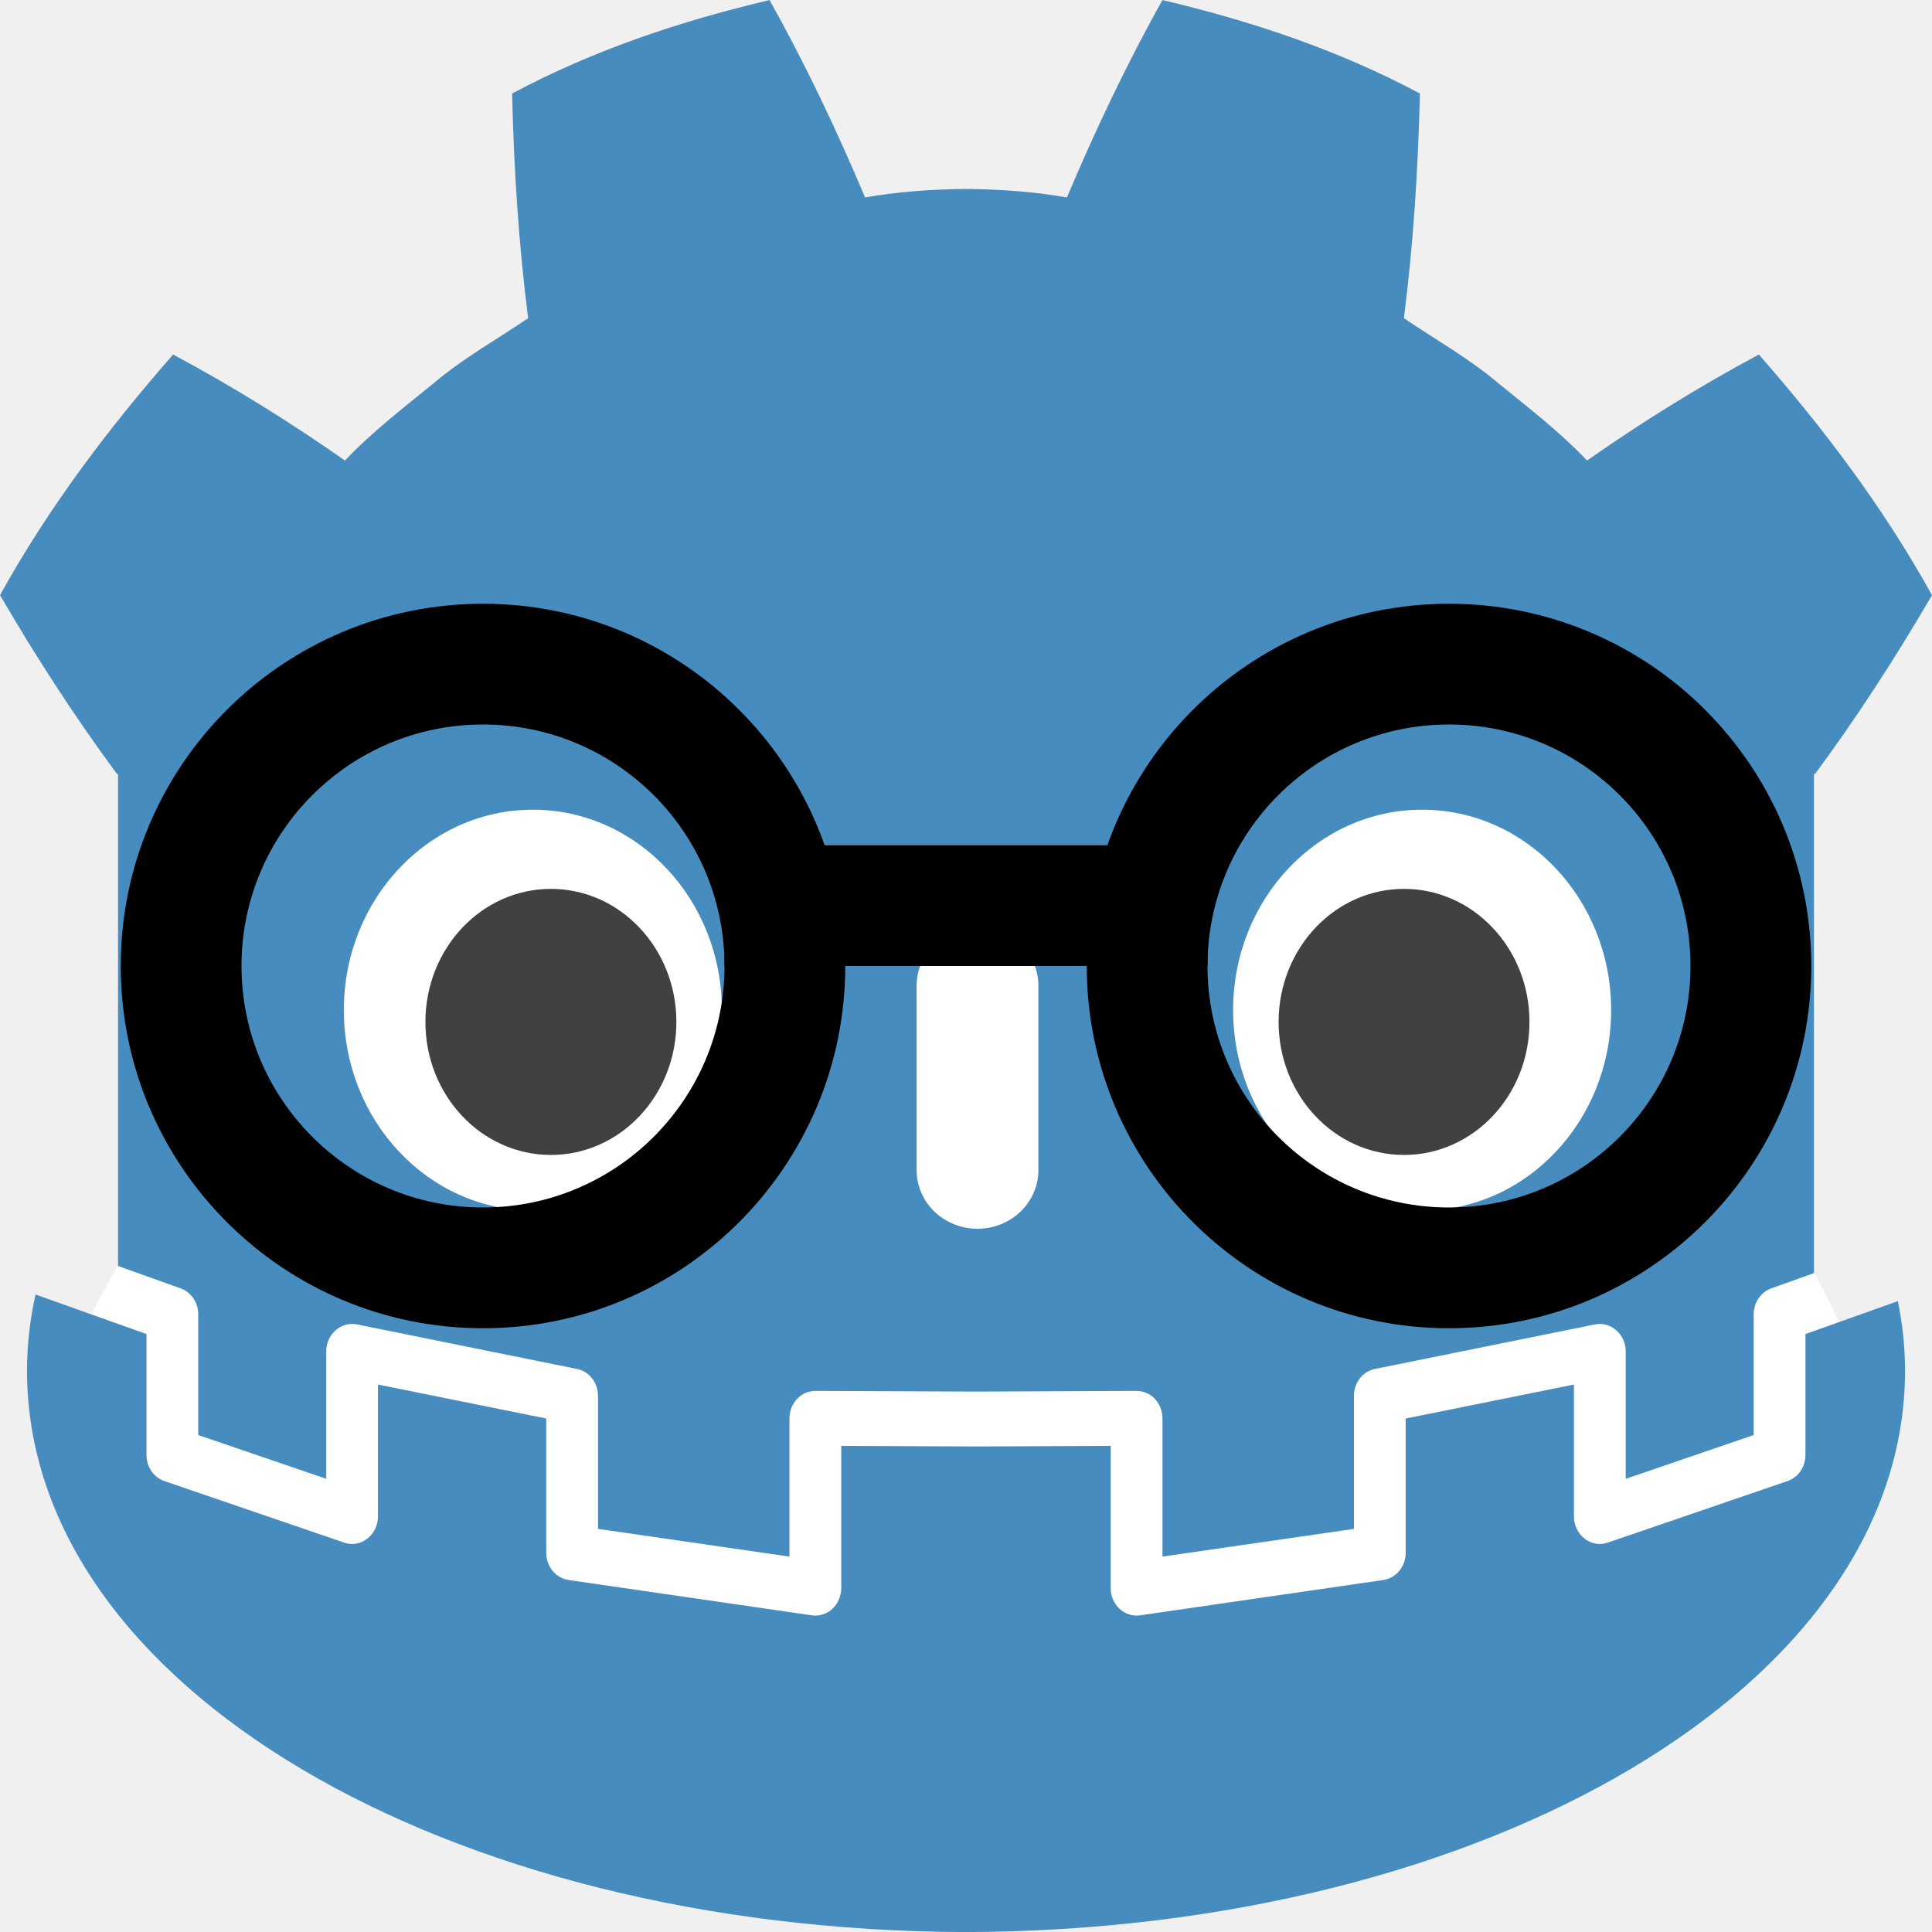
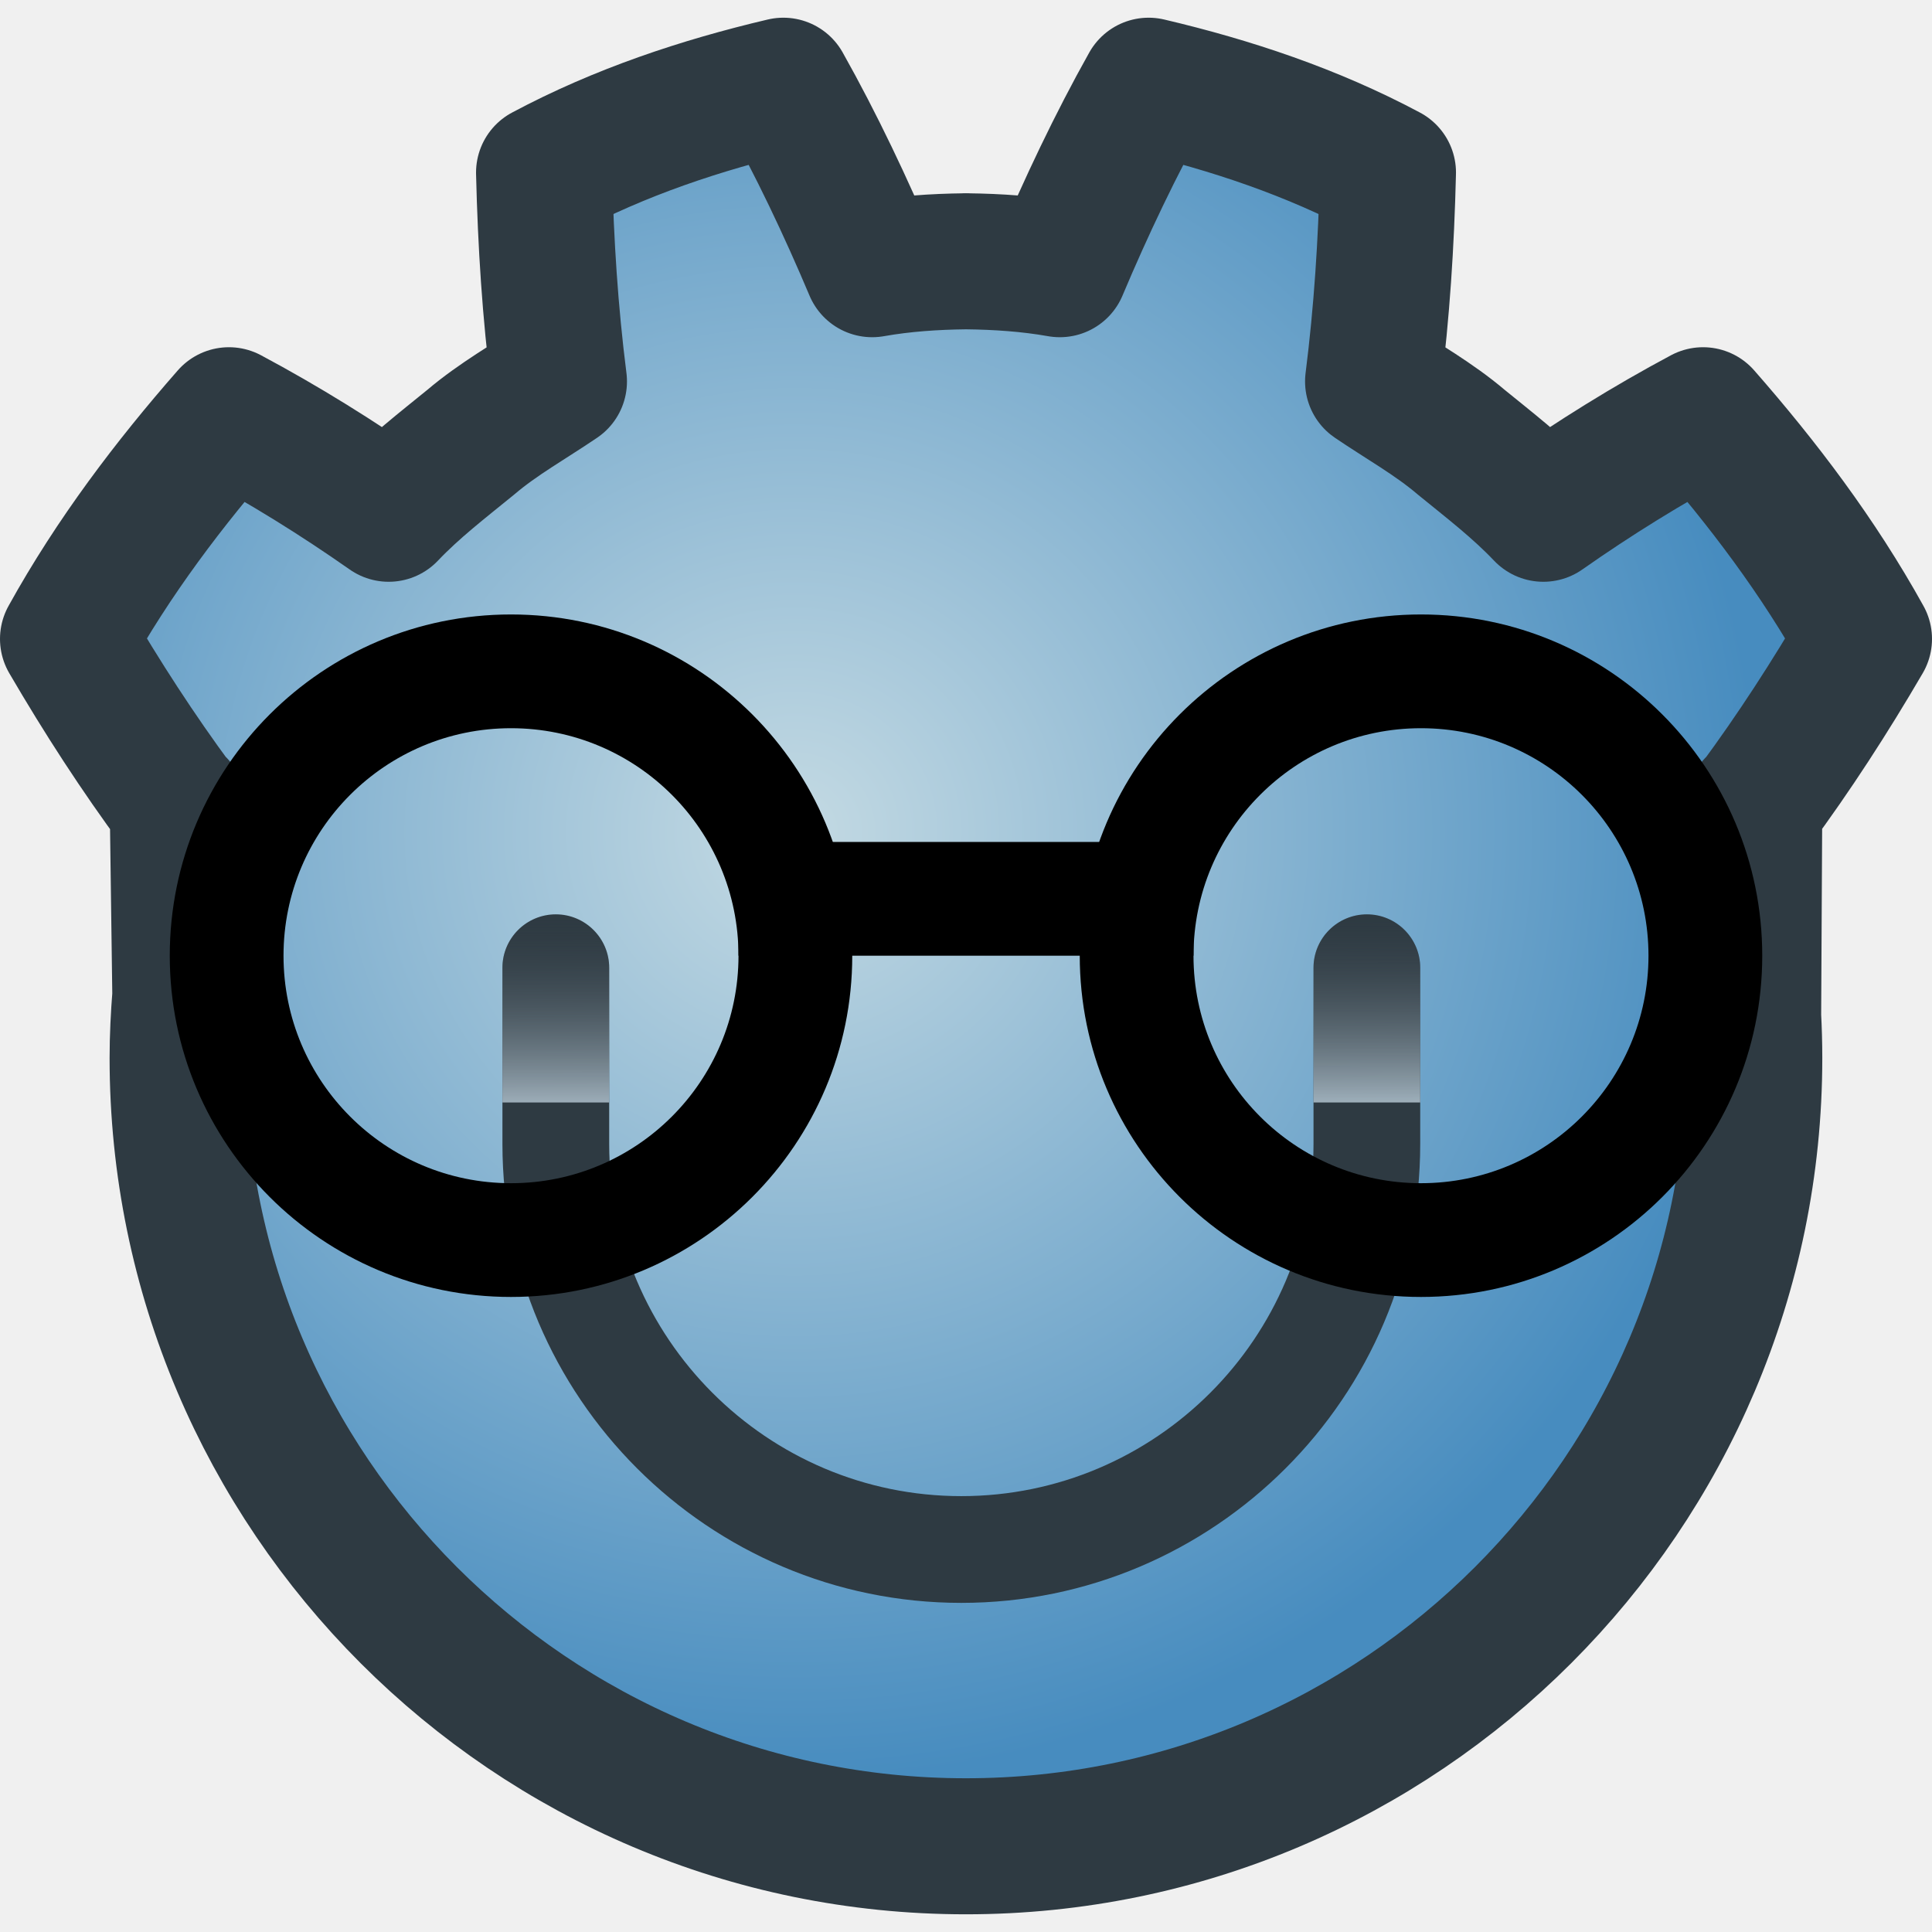
- <svg xmlns="http://www.w3.org/2000/svg" width="16" height="16" viewBox="0 0 16 16" id="svg2" version="1.1">
-   <defs id="defs4" />
-   <g id="layer1" transform="translate(0,-1036.362)">
-     <g transform="matrix(0.01724138,0,0,0.01724138,-0.8275865,1035.046)" id="layer1-5">
-       <g transform="matrix(1.068899,0,0,1.133498,-45.06119,-81.68907)" id="g4149">
-         <path style="fill:#ffffff;fill-opacity:1;stroke:none" d="m 116.994,715.366 43.14,-74.514 75.997,-171.427 271.088,-13.637 282.064,14.17 138.451,255.569 -25.076,66.967 -376.127,53.395 -367.704,-40.322 z" id="path3239" />
-         <g id="g3412" transform="matrix(12.99539,0,0,-12.99539,898.3725,704.7308)">
-           <path d="m 0,0 0,-3.942 c 0,-0.39 -0.25,-0.734 -0.621,-0.852 L -6.835,-6.8 c -0.273,-0.091 -0.57,-0.042 -0.8,0.128 -0.232,0.168 -0.37,0.437 -0.37,0.721 l 0,4.305 -5.818,-1.108 0,-4.381 c 0,-0.447 -0.332,-0.824 -0.775,-0.885 l -8.41,-1.152 c -0.039,-0.003 -0.081,-0.008 -0.121,-0.008 -0.214,0 -0.424,0.078 -0.588,0.22 -0.195,0.172 -0.306,0.416 -0.306,0.676 l 0,4.638 -4.341,-0.018 0,-10e-4 -0.318,10e-4 -0.319,-10e-4 0,10e-4 -4.34,0.018 0,-4.638 c 0,-0.26 -0.112,-0.504 -0.307,-0.676 -0.164,-0.142 -0.374,-0.22 -0.587,-0.22 -0.041,0 -0.082,0.005 -0.123,0.008 l -8.41,1.152 c -0.442,0.061 -0.774,0.438 -0.774,0.885 l 0,4.381 -5.819,1.108 0,-4.305 c 0,-0.284 -0.137,-0.553 -0.368,-0.721 -0.232,-0.17 -0.529,-0.219 -0.802,-0.128 l -6.215,2.006 c -0.369,0.118 -0.619,0.462 -0.619,0.852 l 0,3.942 -3.837,1.29 c -0.19,-0.811 -0.295,-1.642 -0.295,-2.481 0,-10.301 14.512,-18.252 32.448,-18.309 l 0.022,0 0.023,0 c 17.936,0.057 32.448,8.008 32.448,18.309 0,0.766 -0.088,1.521 -0.247,2.266 L 0,0 Z" style="fill:#478cbf;fill-opacity:1;fill-rule:nonzero;stroke:none" id="path3414" />
-         </g>
-         <g id="g3416" transform="matrix(12.99539,0,0,-12.99539,140.1098,467.3493)">
-           <path d="m 0,0 0,-16.047 2.163,-0.729 c 0.364,-0.122 0.61,-0.462 0.61,-0.847 l 0,-3.936 4.426,-1.428 0,4.154 c 0,0.27 0.118,0.52 0.323,0.689 0.206,0.172 0.474,0.241 0.739,0.192 l 7.608,-1.452 c 0.422,-0.079 0.728,-0.448 0.728,-0.877 l 0,-4.338 6.62,-0.904 0,4.509 c 0,0.241 0.096,0.467 0.264,0.635 0.167,0.166 0.394,0.259 0.633,0.259 l 0.002,0 5.551,-0.022 5.549,0.022 c 0.245,-10e-4 0.468,-0.093 0.635,-0.259 0.169,-0.168 0.264,-0.394 0.264,-0.635 l 0,-4.509 6.621,0.904 0,4.338 c 0,0.429 0.304,0.798 0.726,0.877 l 7.609,1.452 c 0.262,0.049 0.533,-0.02 0.738,-0.192 0.205,-0.169 0.325,-0.419 0.325,-0.689 l 0,-4.154 4.425,1.428 0,3.936 c 0,0.385 0.245,0.725 0.609,0.847 l 1.475,0.497 0,16.279 0.04,0 c 1.437,1.834 2.767,3.767 4.042,5.828 -1.694,2.883 -3.768,5.459 -5.986,7.846 -2.057,-1.035 -4.055,-2.208 -5.942,-3.456 -0.944,0.938 -2.008,1.706 -3.052,2.509 -1.027,0.824 -2.183,1.428 -3.281,2.132 0.327,2.433 0.489,4.828 0.554,7.327 -2.831,1.424 -5.85,2.369 -8.903,3.047 -1.219,-2.048 -2.334,-4.267 -3.304,-6.436 -1.152,0.192 -2.309,0.264 -3.467,0.277 l 0,0.002 c -0.008,0 -0.015,-0.002 -0.022,-0.002 -0.008,0 -0.015,0.002 -0.022,0.002 l 0,-0.002 c -1.16,-0.013 -2.316,-0.085 -3.468,-0.277 -0.97,2.169 -2.084,4.388 -3.305,6.436 C 19.475,24.555 16.456,23.61 13.626,22.186 13.69,19.687 13.852,17.292 14.18,14.859 13.081,14.155 11.925,13.551 10.898,12.727 9.855,11.924 8.79,11.156 7.846,10.218 5.958,11.466 3.961,12.639 1.904,13.674 -0.314,11.287 -2.388,8.711 -4.082,5.828 -2.807,3.767 -1.477,1.834 -0.04,0 L 0,0 Z" style="fill:#478cbf;fill-opacity:1;fill-rule:nonzero;stroke:none" id="path3418" />
-         </g>
-         <g id="g3420" transform="matrix(12.99539,0,0,-12.99539,411.4457,567.4281)">
-           <path d="m 0,0 c 0,-3.611 -2.926,-6.537 -6.537,-6.537 -3.608,0 -6.535,2.926 -6.535,6.537 0,3.609 2.927,6.533 6.535,6.533 C -2.926,6.533 0,3.609 0,0" style="fill:#ffffff;fill-opacity:1;fill-rule:nonzero;stroke:none" id="path3422" />
-         </g>
-         <g id="g3424" transform="matrix(12.99539,0,0,-12.99539,391.0066,572.4664)">
-           <path d="m 0,0 c 0,-2.396 -1.941,-4.337 -4.339,-4.337 -2.396,0 -4.339,1.941 -4.339,4.337 0,2.396 1.943,4.339 4.339,4.339 C -1.941,4.339 0,2.396 0,0" style="fill:#414042;fill-opacity:1;fill-rule:nonzero;stroke:none" id="path3426" />
-         </g>
-         <g id="g3428" transform="matrix(12.99539,0,0,-12.99539,526.3093,660.1099)">
-           <path d="m 0,0 c -1.162,0 -2.104,0.856 -2.104,1.912 l 0,6.018 c 0,1.054 0.942,1.912 2.104,1.912 1.162,0 2.106,-0.858 2.106,-1.912 l 0,-6.018 C 2.106,0.856 1.162,0 0,0" style="fill:#ffffff;fill-opacity:1;fill-rule:nonzero;stroke:none" id="path3430" />
-         </g>
-         <g id="g3432" transform="matrix(12.99539,0,0,-12.99539,641.1873,567.4281)">
-           <path d="m 0,0 c 0,-3.611 2.926,-6.537 6.537,-6.537 3.609,0 6.535,2.926 6.535,6.537 0,3.609 -2.926,6.533 -6.535,6.533 C 2.926,6.533 0,3.609 0,0" style="fill:#ffffff;fill-opacity:1;fill-rule:nonzero;stroke:none" id="path3434" />
-         </g>
-         <g id="g3436" transform="matrix(12.99539,0,0,-12.99539,661.6317,572.4664)">
-           <path d="m 0,0 c 0,-2.396 1.941,-4.337 4.336,-4.337 2.398,0 4.339,1.941 4.339,4.337 0,2.396 -1.941,4.339 -4.339,4.339 C 1.941,4.339 0,2.396 0,0" style="fill:#414042;fill-opacity:1;fill-rule:nonzero;stroke:none" id="path3438" />
-         </g>
+ <svg xmlns="http://www.w3.org/2000/svg" xmlns:xlink="http://www.w3.org/1999/xlink" width="1024" height="1024" id="svg3030" version="1.1">
+   <defs id="defs3032">
+     <linearGradient id="linearGradient23">
+       <stop style="stop-color:#b7c9d5;stop-opacity:1;" offset="0" id="stop22" />
+       <stop style="stop-color:#2e3a42;stop-opacity:0;" offset="1" id="stop23" />
+     </linearGradient>
+     <linearGradient id="linearGradient18">
+       <stop style="stop-color:#c4dae3;stop-opacity:1;" offset="0" id="stop19" />
+       <stop style="stop-color:#478cbf;stop-opacity:1;" offset="1" id="stop17" />
+     </linearGradient>
+     <linearGradient id="linearGradient89">
+       <stop style="stop-color:#478cbf;stop-opacity:1;" offset="0" id="stop13" />
+       <stop style="stop-color:#dee8f0;stop-opacity:1;" offset="1" id="stop14" />
+     </linearGradient>
+     <linearGradient id="linearGradient95">
+       <stop style="stop-color:#b7c9d5;stop-opacity:1;" offset="0" id="stop95" />
+       <stop style="stop-color:#2e3a42;stop-opacity:0;" offset="1" id="stop96" />
+     </linearGradient>
+     <linearGradient id="linearGradient89-1">
+       <stop style="stop-color:#478cbf;stop-opacity:1;" offset="0" id="stop90" />
+       <stop style="stop-color:#dee8f0;stop-opacity:1;" offset="1" id="stop91" />
+     </linearGradient>
+     <linearGradient id="linearGradient46">
+       <stop style="stop-color:#6b2118;stop-opacity:1;" offset="0" id="stop77" />
+       <stop style="stop-color:#ef3620;stop-opacity:1;" offset="0.184" id="stop78" />
+       <stop style="stop-color:#f14733;stop-opacity:1;" offset="0.707" id="stop79" />
+       <stop style="stop-color:#ffffff;stop-opacity:1;" offset="0.728" id="stop80" />
+       <stop style="stop-color:#ffffff;stop-opacity:1;" offset="0.743" id="stop81" />
+       <stop style="stop-color:#f23d2a;stop-opacity:1;" offset="0.879" id="stop82" />
+       <stop style="stop-color:#f23d2a;stop-opacity:1;" offset="0.879" id="stop83" />
+       <stop style="stop-color:#ffa59b;stop-opacity:1;" offset="0.952" id="stop84" />
+     </linearGradient>
+     <linearGradient id="linearGradient46-1">
+       <stop style="stop-color:#6b2118;stop-opacity:1;" offset="0" id="stop44" />
+       <stop style="stop-color:#ef3620;stop-opacity:1;" offset="0.184" id="stop45" />
+       <stop style="stop-color:#f14733;stop-opacity:1;" offset="0.707" id="stop47" />
+       <stop style="stop-color:#ffffff;stop-opacity:1;" offset="0.728" id="stop48" />
+       <stop style="stop-color:#ffffff;stop-opacity:1;" offset="0.743" id="stop50" />
+       <stop style="stop-color:#f23d2a;stop-opacity:1;" offset="0.879" id="stop51" />
+       <stop style="stop-color:#f23d2a;stop-opacity:1;" offset="0.879" id="stop49" />
+       <stop style="stop-color:#ffa59b;stop-opacity:1;" offset="0.952" id="stop46" />
+     </linearGradient>
+     <radialGradient xlink:href="#linearGradient18" id="radialGradient14" gradientUnits="userSpaceOnUse" gradientTransform="matrix(1,0,0,0.9816743,0,9.984817)" cx="423.442" cy="474.216" fx="423.442" fy="474.216" r="499.145" />
+     <linearGradient xlink:href="#linearGradient23" id="linearGradient21" gradientUnits="userSpaceOnUse" x1="272.703" y1="626.926" x2="272.457" y2="516.588" />
+     <linearGradient xlink:href="#linearGradient95" id="linearGradient22" gradientUnits="userSpaceOnUse" x1="272.703" y1="626.926" x2="272.457" y2="516.588" />
+   </defs>
+   <g id="layer1" transform="translate(0,-28.36218)">
+     <g id="g8" transform="matrix(0.9825399,0,0,1.04192,-0.05469654,-32.85931)" style="display:inline;stroke-width:63.859;stroke-dasharray:none">
+       <path id="path1" style="display:inline;fill:url(#radialGradient14);fill-rule:nonzero;stroke:#2e3a42;stroke-width:70.291;stroke-linecap:round;stroke-linejoin:round;stroke-dasharray:none;stroke-opacity:1" d="m 417.619,90 c -42.395,9.987 -84.33,23.907 -123.641,44.883 0.889,36.811 3.139,72.091 7.695,107.93 -15.266,10.37 -31.324,19.267 -45.59,31.404 -14.488,11.828 -29.282,23.14 -42.395,36.957 -26.226,-18.383 -53.966,-35.66 -82.539,-50.906 C 100.341,295.429 71.531,333.373 48,375.84 c 17.711,30.359 36.185,58.834 56.146,85.85 h 0.555 l 1.332,98.352 c -0.845,10.688 -1.402,21.456 -1.402,32.357 0,224.582 182.713,407.307 407.307,407.307 224.616,0 407.373,-182.724 407.373,-407.307 0,-7.261 -0.207,-14.474 -0.584,-21.643 l 0.572,-109.066 h 0.555 C 939.815,434.674 958.289,406.199 976,375.84 952.469,333.373 923.659,295.429 892.85,260.268 c -28.573,15.246 -56.327,32.523 -82.539,50.906 -13.113,-13.817 -27.893,-25.129 -42.395,-36.957 -14.266,-12.138 -30.322,-21.034 -45.574,-31.404 4.542,-35.839 6.792,-71.119 7.695,-107.93 C 690.712,113.907 648.776,99.987 606.367,90 c -16.933,30.168 -32.421,62.855 -45.895,94.805 -16.002,-2.828 -32.075,-3.889 -48.16,-4.08 v -0.031 c -0.111,0 -0.207,0.031 -0.305,0.031 -0.111,0 -0.209,-0.031 -0.307,-0.031 v 0.031 c -16.113,0.191 -32.172,1.252 -48.174,4.08 C 450.053,152.855 434.58,120.168 417.619,90 Z" transform="matrix(0.9355419,0,0,0.8822244,42.15664,69.47642)" />
+       <path id="path2" style="display:inline;fill:#2e3a42;fill-opacity:1;fill-rule:nonzero;stroke:none;stroke-width:71.814;stroke-dasharray:none;stroke-opacity:1" d="m 719.152,518.16 c -15.21,0 -27.589,12.353 -27.589,27.59 v 91.08 c 0,100.277 -81.616,181.947 -181.992,181.947 -100.309,0 -181.938,-81.67 -181.938,-181.947 v -91.08 c 0,-15.236 -12.385,-27.59 -27.583,-27.59 -15.21,0 -27.583,12.353 -27.583,27.59 v 91.08 c 0,130.691 106.381,237.105 237.104,237.105 130.737,0 237.13,-106.414 237.13,-237.105 v -91.08 c 0,-15.236 -12.351,-27.59 -27.549,-27.59" transform="matrix(0.9355419,0,0,0.8822244,42.15664,69.47642)" />
+       <path style="display:inline;fill:url(#linearGradient21);fill-opacity:1;fill-rule:nonzero;stroke:none;stroke-width:71.814;stroke-dasharray:none;stroke-opacity:1" d="m 719.152,518.161 c -15.21,0 -27.59,12.352 -27.59,27.588 v 69.612 h 55.138 v -69.612 c 0,-15.236 -12.35,-27.588 -27.548,-27.588 z" transform="matrix(0.9355419,0,0,0.8822244,42.15664,69.47642)" id="path5" />
+       <path style="display:inline;fill:url(#linearGradient22);fill-opacity:1;fill-rule:nonzero;stroke:none;stroke-width:71.814;stroke-dasharray:none;stroke-opacity:1" d="m 300.05,518.161 c -15.21,0 -27.582,12.352 -27.582,27.588 v 69.612 h 55.166 v -69.612 c 0,-15.236 -12.386,-27.588 -27.584,-27.588 z" id="path7" transform="matrix(0.9355419,0,0,0.8822244,42.15664,69.47642)" />
+     </g>
+     <g id="layer2" style="display:none">
+       <rect style="fill:#000000;stroke-width:49.464;stroke-linecap:round;stroke-linejoin:round" id="rect9" width="732" height="412" x="146" y="334.362" ry="0" />
+       <use x="0" y="0" xlink:href="#g8" id="use9" transform="matrix(0.3095845,0,0,0.3095845,186.9135,364.5702)" />
+     </g>
+     <g id="layer3" transform="matrix(1.115912,0,0,1.115912,-59.34677,-72.01707)">
+       <use x="0" y="0" xlink:href="#g8" id="use10" transform="translate(0,8.408165)" />
+       <g id="g10" transform="translate(-7.64149,-2.351218)">
+         <path style="opacity:1;fill:#000000;fill-opacity:1;stroke:none;stroke-width:324.16;stroke-linecap:round;stroke-linejoin:round;stroke-miterlimit:4;stroke-dasharray:none;stroke-dashoffset:0;stroke-opacity:0.442" d="M 303.535,384.152 A 162.08,162.08 0 0 0 141.455,546.232 162.08,162.08 0 0 0 303.535,708.312 162.08,162.08 0 0 0 465.615,546.232 162.08,162.08 0 0 0 303.535,384.152 Z m 0,54.027 A 108.054,108.054 0 0 1 411.588,546.232 108.054,108.054 0 0 1 303.535,654.285 108.054,108.054 0 0 1 195.482,546.232 108.054,108.054 0 0 1 303.535,438.179 Z" id="path4151" />
+         <path id="path4156" d="M 735.748,384.152 A 162.08,162.08 0 0 0 573.668,546.232 162.08,162.08 0 0 0 735.748,708.312 162.08,162.08 0 0 0 897.827,546.232 162.08,162.08 0 0 0 735.748,384.152 Z m 0,54.027 A 108.054,108.054 0 0 1 843.801,546.232 108.054,108.054 0 0 1 735.748,654.285 108.054,108.054 0 0 1 627.695,546.232 108.054,108.054 0 0 1 735.748,438.179 Z" style="opacity:1;fill:#000000;fill-opacity:1;stroke:none;stroke-width:324.16;stroke-linecap:round;stroke-linejoin:round;stroke-miterlimit:4;stroke-dasharray:none;stroke-dashoffset:0;stroke-opacity:0.442" />
+         <rect style="opacity:1;fill:#000000;fill-opacity:1;stroke:none;stroke-width:324.16;stroke-linecap:round;stroke-linejoin:round;stroke-miterlimit:4;stroke-dasharray:none;stroke-dashoffset:0;stroke-opacity:0.442" id="rect4160" width="216.106" height="54.027" x="411.588" y="492.204" ry="0" />
      </g>
    </g>
-     <path style="opacity:1;fill:#000000;fill-opacity:1;stroke:none;stroke-width:6;stroke-linecap:round;stroke-linejoin:round;stroke-miterlimit:4;stroke-dasharray:none;stroke-dashoffset:0;stroke-opacity:0.442" d="m 4,1041.362 a 3,3 0 0 0 -3,3 3,3 0 0 0 3,3 3,3 0 0 0 3,-3 3,3 0 0 0 -3,-3 z m 0,1 a 2,2 0 0 1 2,2 2,2 0 0 1 -2,2 2,2 0 0 1 -2,-2 2,2 0 0 1 2,-2 z" id="path4151" />
-     <path id="path4156" d="m 12,1041.362 a 3,3 0 0 0 -3,3 3,3 0 0 0 3,3 3,3 0 0 0 3,-3 3,3 0 0 0 -3,-3 z m 0,1 a 2,2 0 0 1 2,2 2,2 0 0 1 -2,2 2,2 0 0 1 -2,-2 2,2 0 0 1 2,-2 z" style="opacity:1;fill:#000000;fill-opacity:1;stroke:none;stroke-width:6;stroke-linecap:round;stroke-linejoin:round;stroke-miterlimit:4;stroke-dasharray:none;stroke-dashoffset:0;stroke-opacity:0.442" />
-     <rect style="opacity:1;fill:#000000;fill-opacity:1;stroke:none;stroke-width:6;stroke-linecap:round;stroke-linejoin:round;stroke-miterlimit:4;stroke-dasharray:none;stroke-dashoffset:0;stroke-opacity:0.442" id="rect4160" width="4" height="1" x="6" y="1043.362" ry="0" />
  </g>
</svg>
